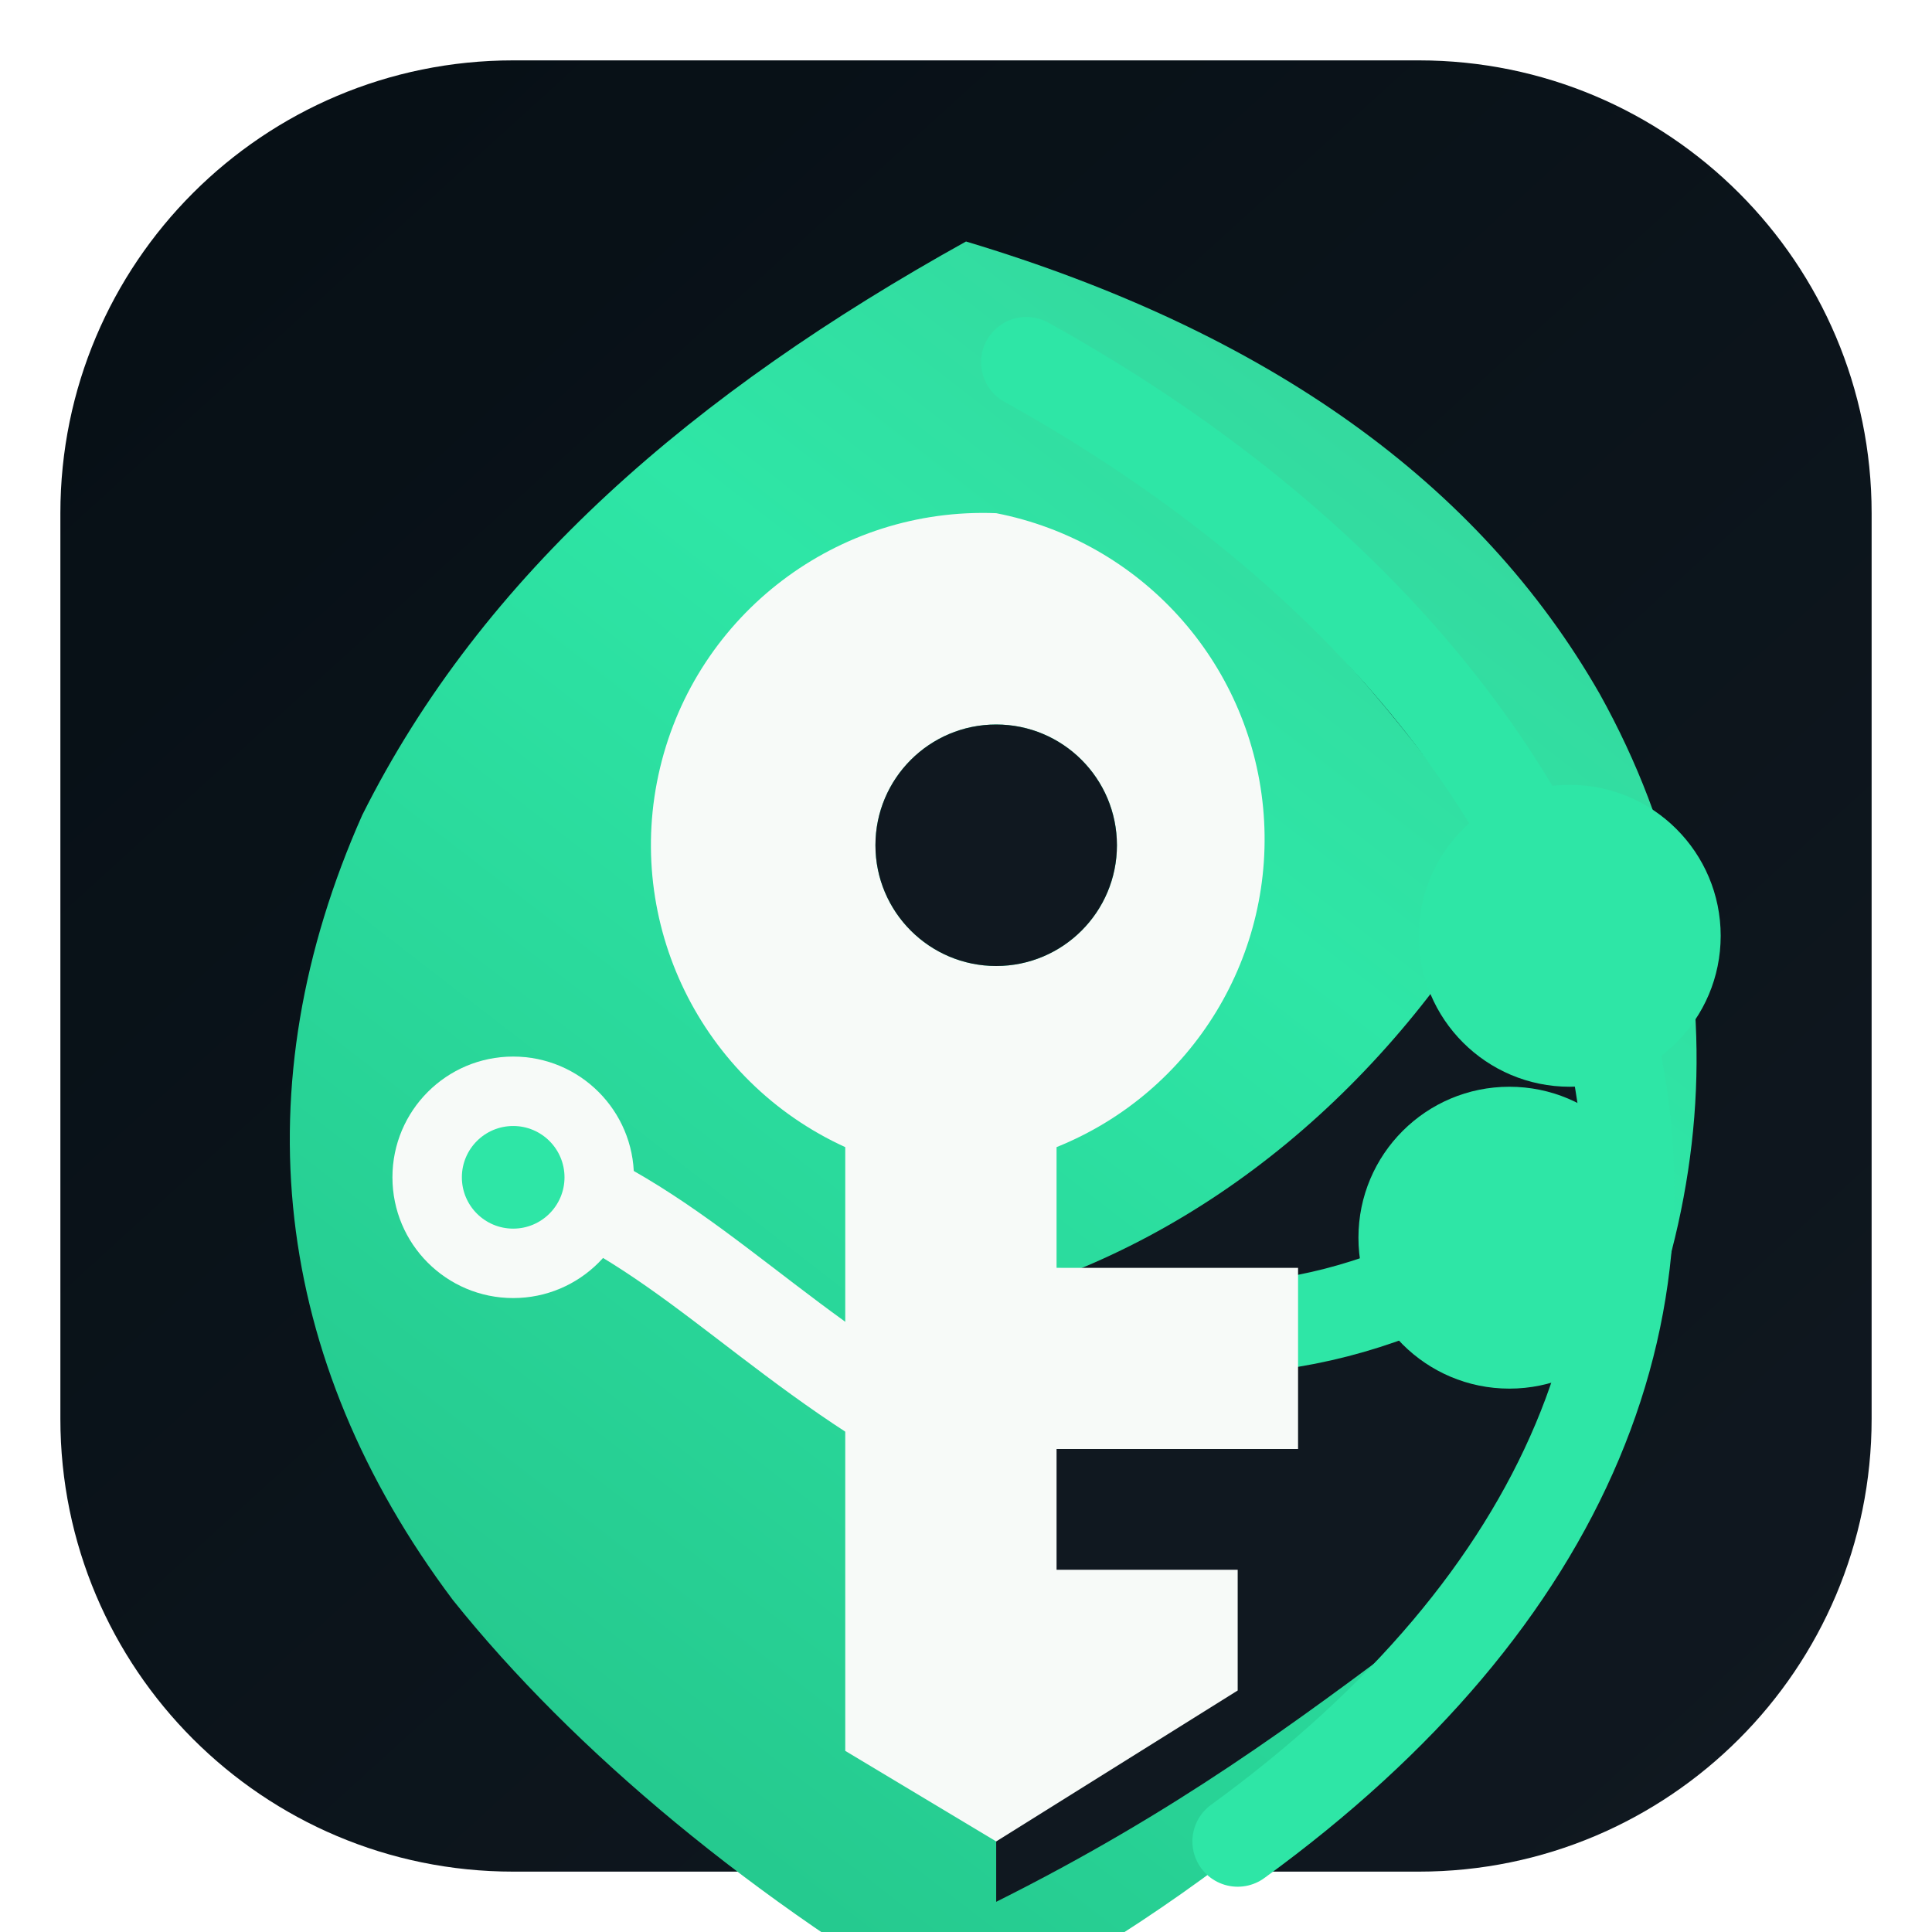
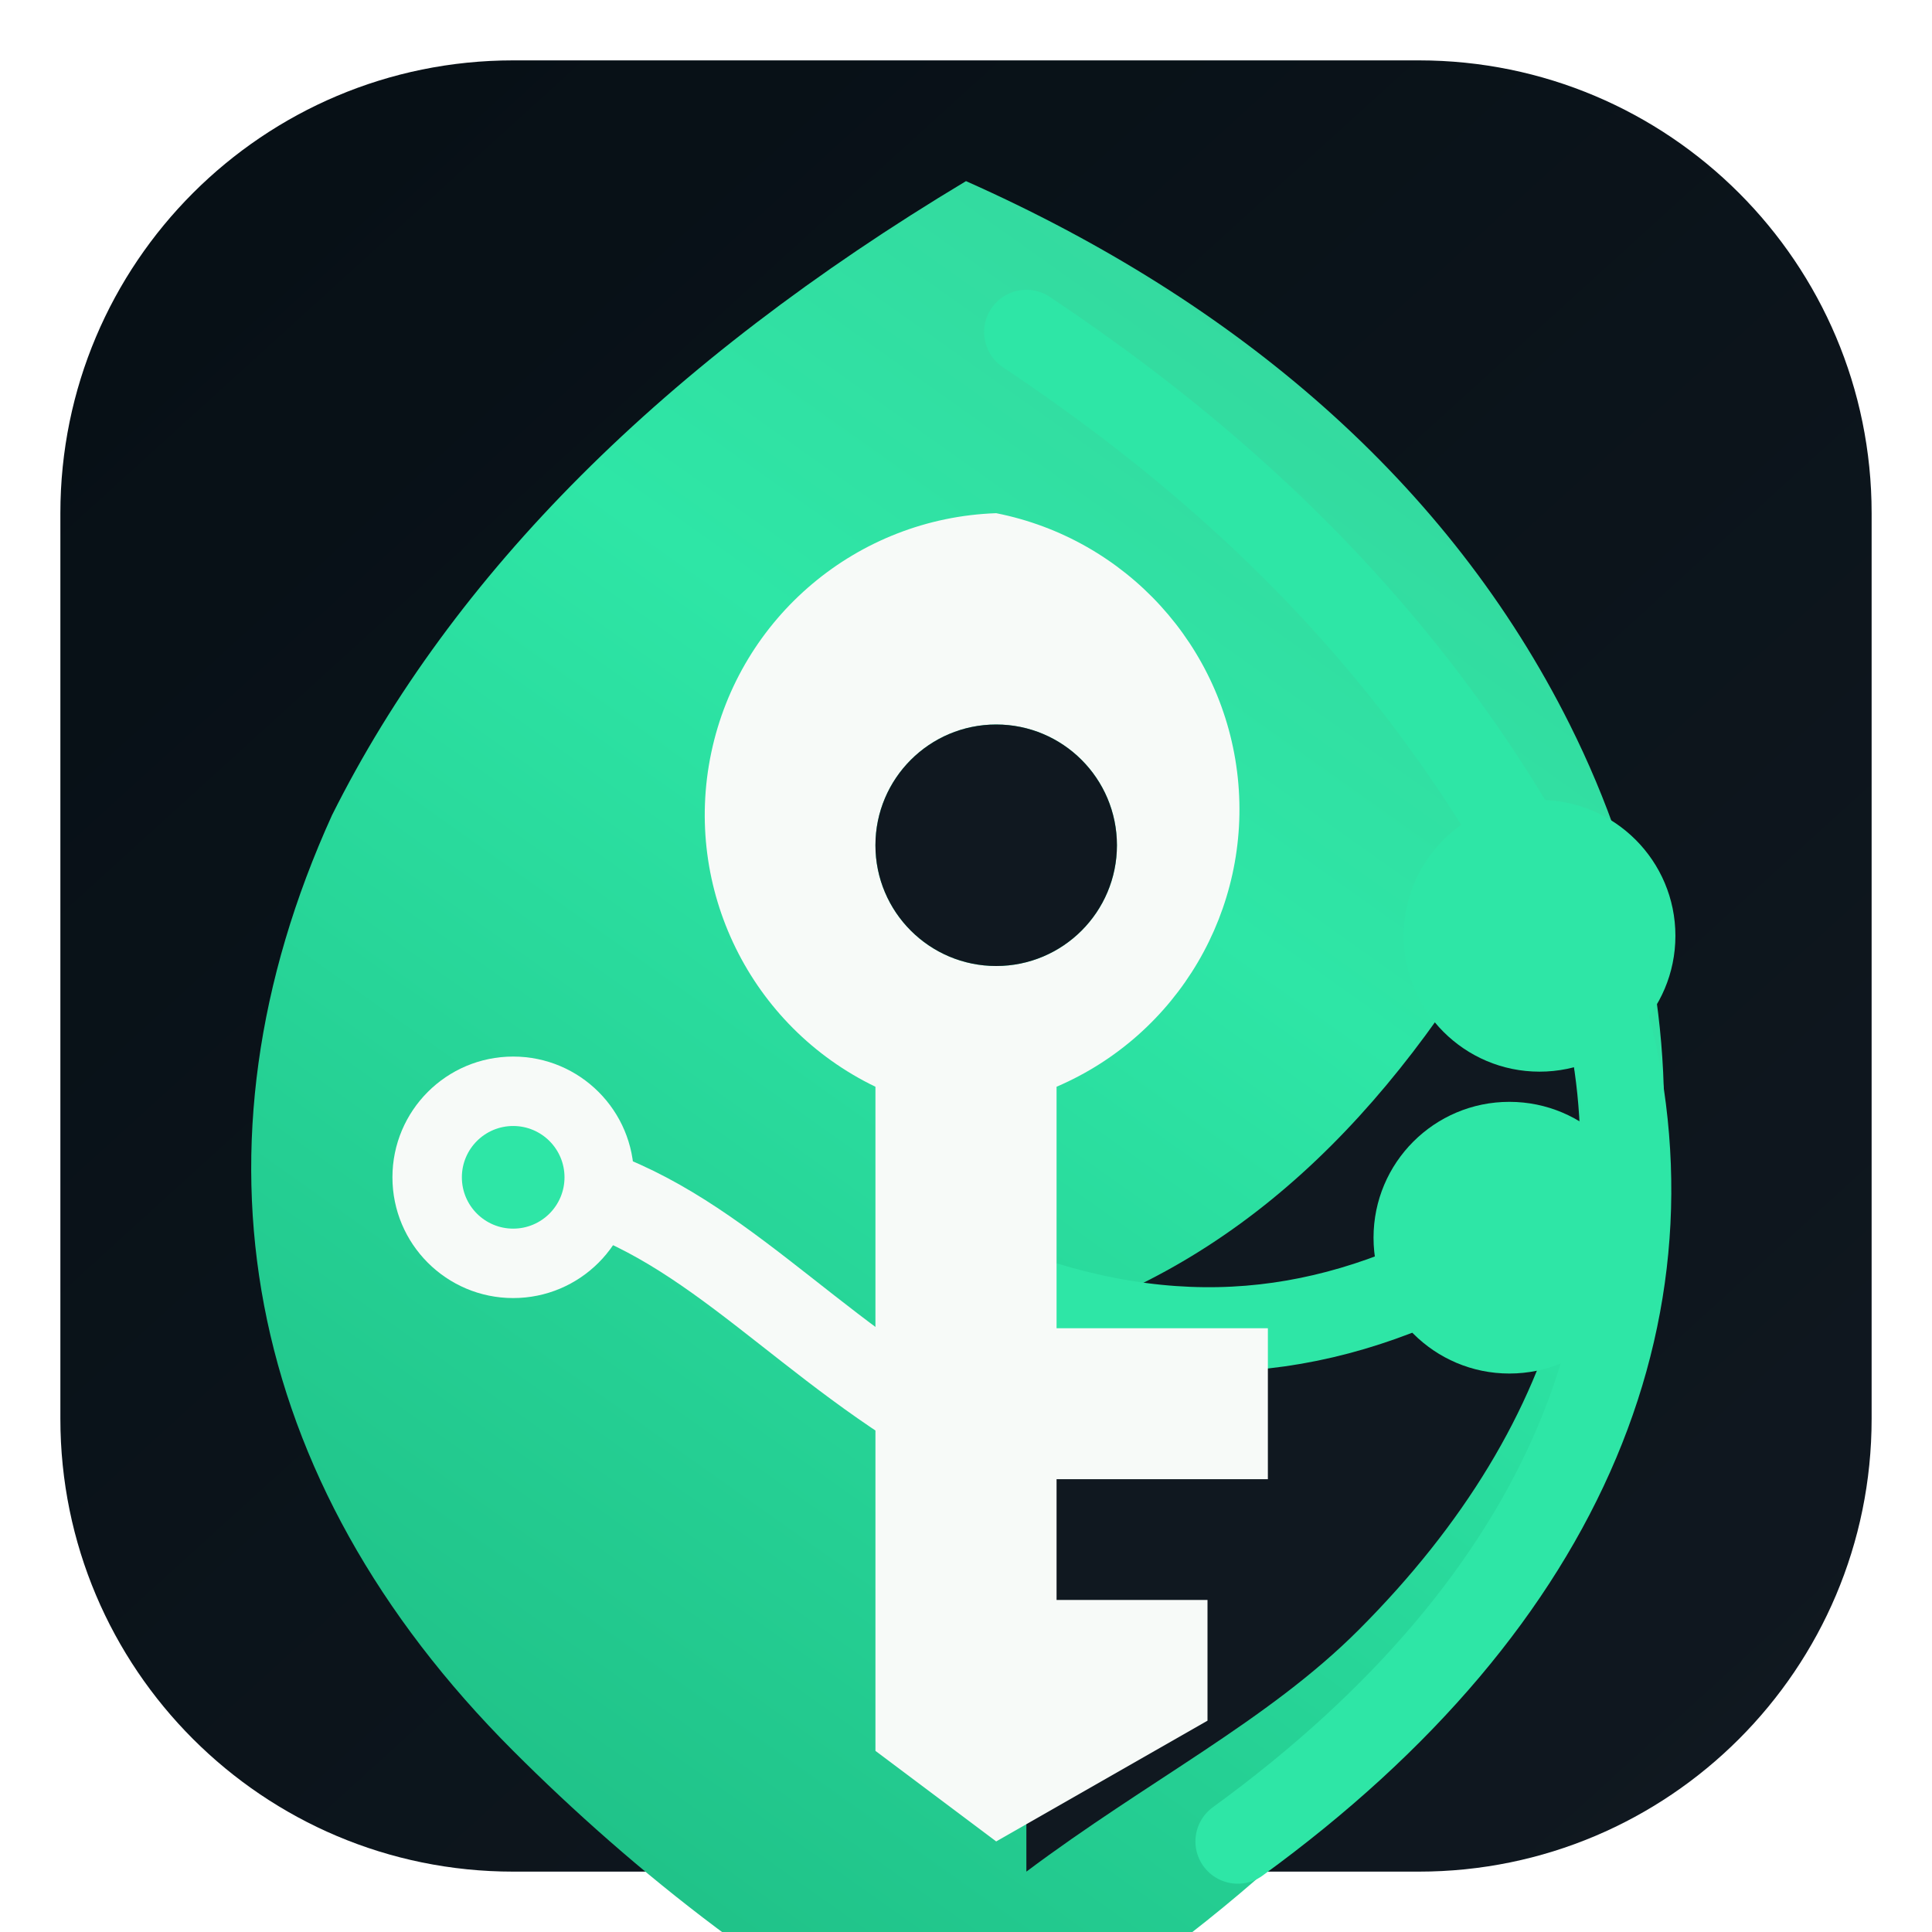
<svg xmlns="http://www.w3.org/2000/svg" viewBox="0 0 64 64" role="img" aria-labelledby="title">
  <defs>
    <linearGradient id="icon-bg" x1="8" y1="6" x2="58" y2="61" gradientUnits="userSpaceOnUse">
      <stop offset="0" stop-color="#071016" />
      <stop offset="1" stop-color="#101820" />
    </linearGradient>
-     <linearGradient id="leaf-fill" x1="13" y1="54" x2="47" y2="10" gradientUnits="userSpaceOnUse">
-       <stop offset="0" stop-color="#25C98E" />
-       <stop offset=".65" stop-color="#2EE6A6" />
+     <linearGradient id="leaf-fill" x1="13" y1="56" x2="47" y2="8" gradientUnits="userSpaceOnUse">
+       <stop offset="0" stop-color="#20C389" />
+       <stop offset=".62" stop-color="#2EE6A6" />
      <stop offset="1" stop-color="#36D69D" />
    </linearGradient>
  </defs>
  <rect x="2" y="2" width="60" height="60" rx="15" fill="url(#icon-bg)" />
-   <path fill="url(#leaf-fill)" d="M32 8c-9 5-16 11-20 19-4 9-3 18 3 26 4 5 10 10 17 14 8-4 15-10 19-16 6-9 7-19 2-28-4-7-11-12-21-15Z" />
-   <path fill="#101820" d="M33 13c8 4 14 10 18 17 4 8 2 17-4 24-4 3-8 6-14 9V43c7-2 13-7 17-14-4-6-9-12-17-16Z" />
-   <path fill="none" stroke="#2EE6A6" stroke-linecap="round" stroke-linejoin="round" stroke-width="3" d="M34 12c9 5 16 12 19 21 3 10-1 20-12 28" />
-   <path fill="none" stroke="#F7FAF8" stroke-linecap="round" stroke-linejoin="round" stroke-width="3" d="M18 39c5 2 8 6 14 9" />
-   <path fill="none" stroke="#2EE6A6" stroke-linecap="round" stroke-linejoin="round" stroke-width="3" d="M33 43c7 2 12 1 17-2" />
+   <path fill="url(#leaf-fill)" d="M32 6c-10 6-17 13-21 21-5 11-3 22 6 31 4 4 9 8 15 11 7-4 13-9 17-15 7-9 8-20 3-30-4-8-11-14-20-18Z" />
+   <path fill="#101820" d="M34 12c8 5 14 11 17 19 3 8 1 16-6 23-3 3-7 5-11 8V44c7-2 12-7 16-14-3-7-9-13-16-18Z" />
+   <path fill="none" stroke="#2EE6A6" stroke-linecap="round" stroke-linejoin="round" stroke-width="2.8" d="M34 11c9 6 15 13 19 22 3 10-1 20-12 28" />
+   <path fill="none" stroke="#F7FAF8" stroke-linecap="round" stroke-linejoin="round" stroke-width="2.8" d="M18 39c5 1 8 5 13 8" />
+   <path fill="none" stroke="#2EE6A6" stroke-linecap="round" stroke-linejoin="round" stroke-width="2.8" d="M34 43c6 2 11 1 16-2" />
  <circle cx="17" cy="39" r="4" fill="#F7FAF8" />
  <circle cx="17" cy="39" r="1.7" fill="#2EE6A6" />
-   <circle cx="52" cy="31" r="5" fill="#2EE6A6" />
-   <circle cx="50" cy="41" r="5" fill="#2EE6A6" />
-   <path fill="#F7FAF8" fill-rule="evenodd" d="M33 17a11 11 0 0 0-5 21v20l5 3 8-5v-4h-6v-4h8v-6h-8v-4a11 11 0 0 0-2-21Zm0 7a4 4 0 1 1 0 8 4 4 0 0 1 0-8Z" />
+   <circle cx="51" cy="31" r="4.5" fill="#2EE6A6" />
+   <circle cx="50" cy="41" r="4.5" fill="#2EE6A6" />
+   <path fill="#F7FAF8" fill-rule="evenodd" d="M33 17a10 10 0 0 0-4 19v22l4 3 7-4v-4h-5v-4h7v-5h-7v-8a10 10 0 0 0-2-19Zm0 7a4 4 0 1 1 0 8 4 4 0 0 1 0-8Z" />
  <circle cx="33" cy="28" r="4" fill="#101820" />
</svg>
